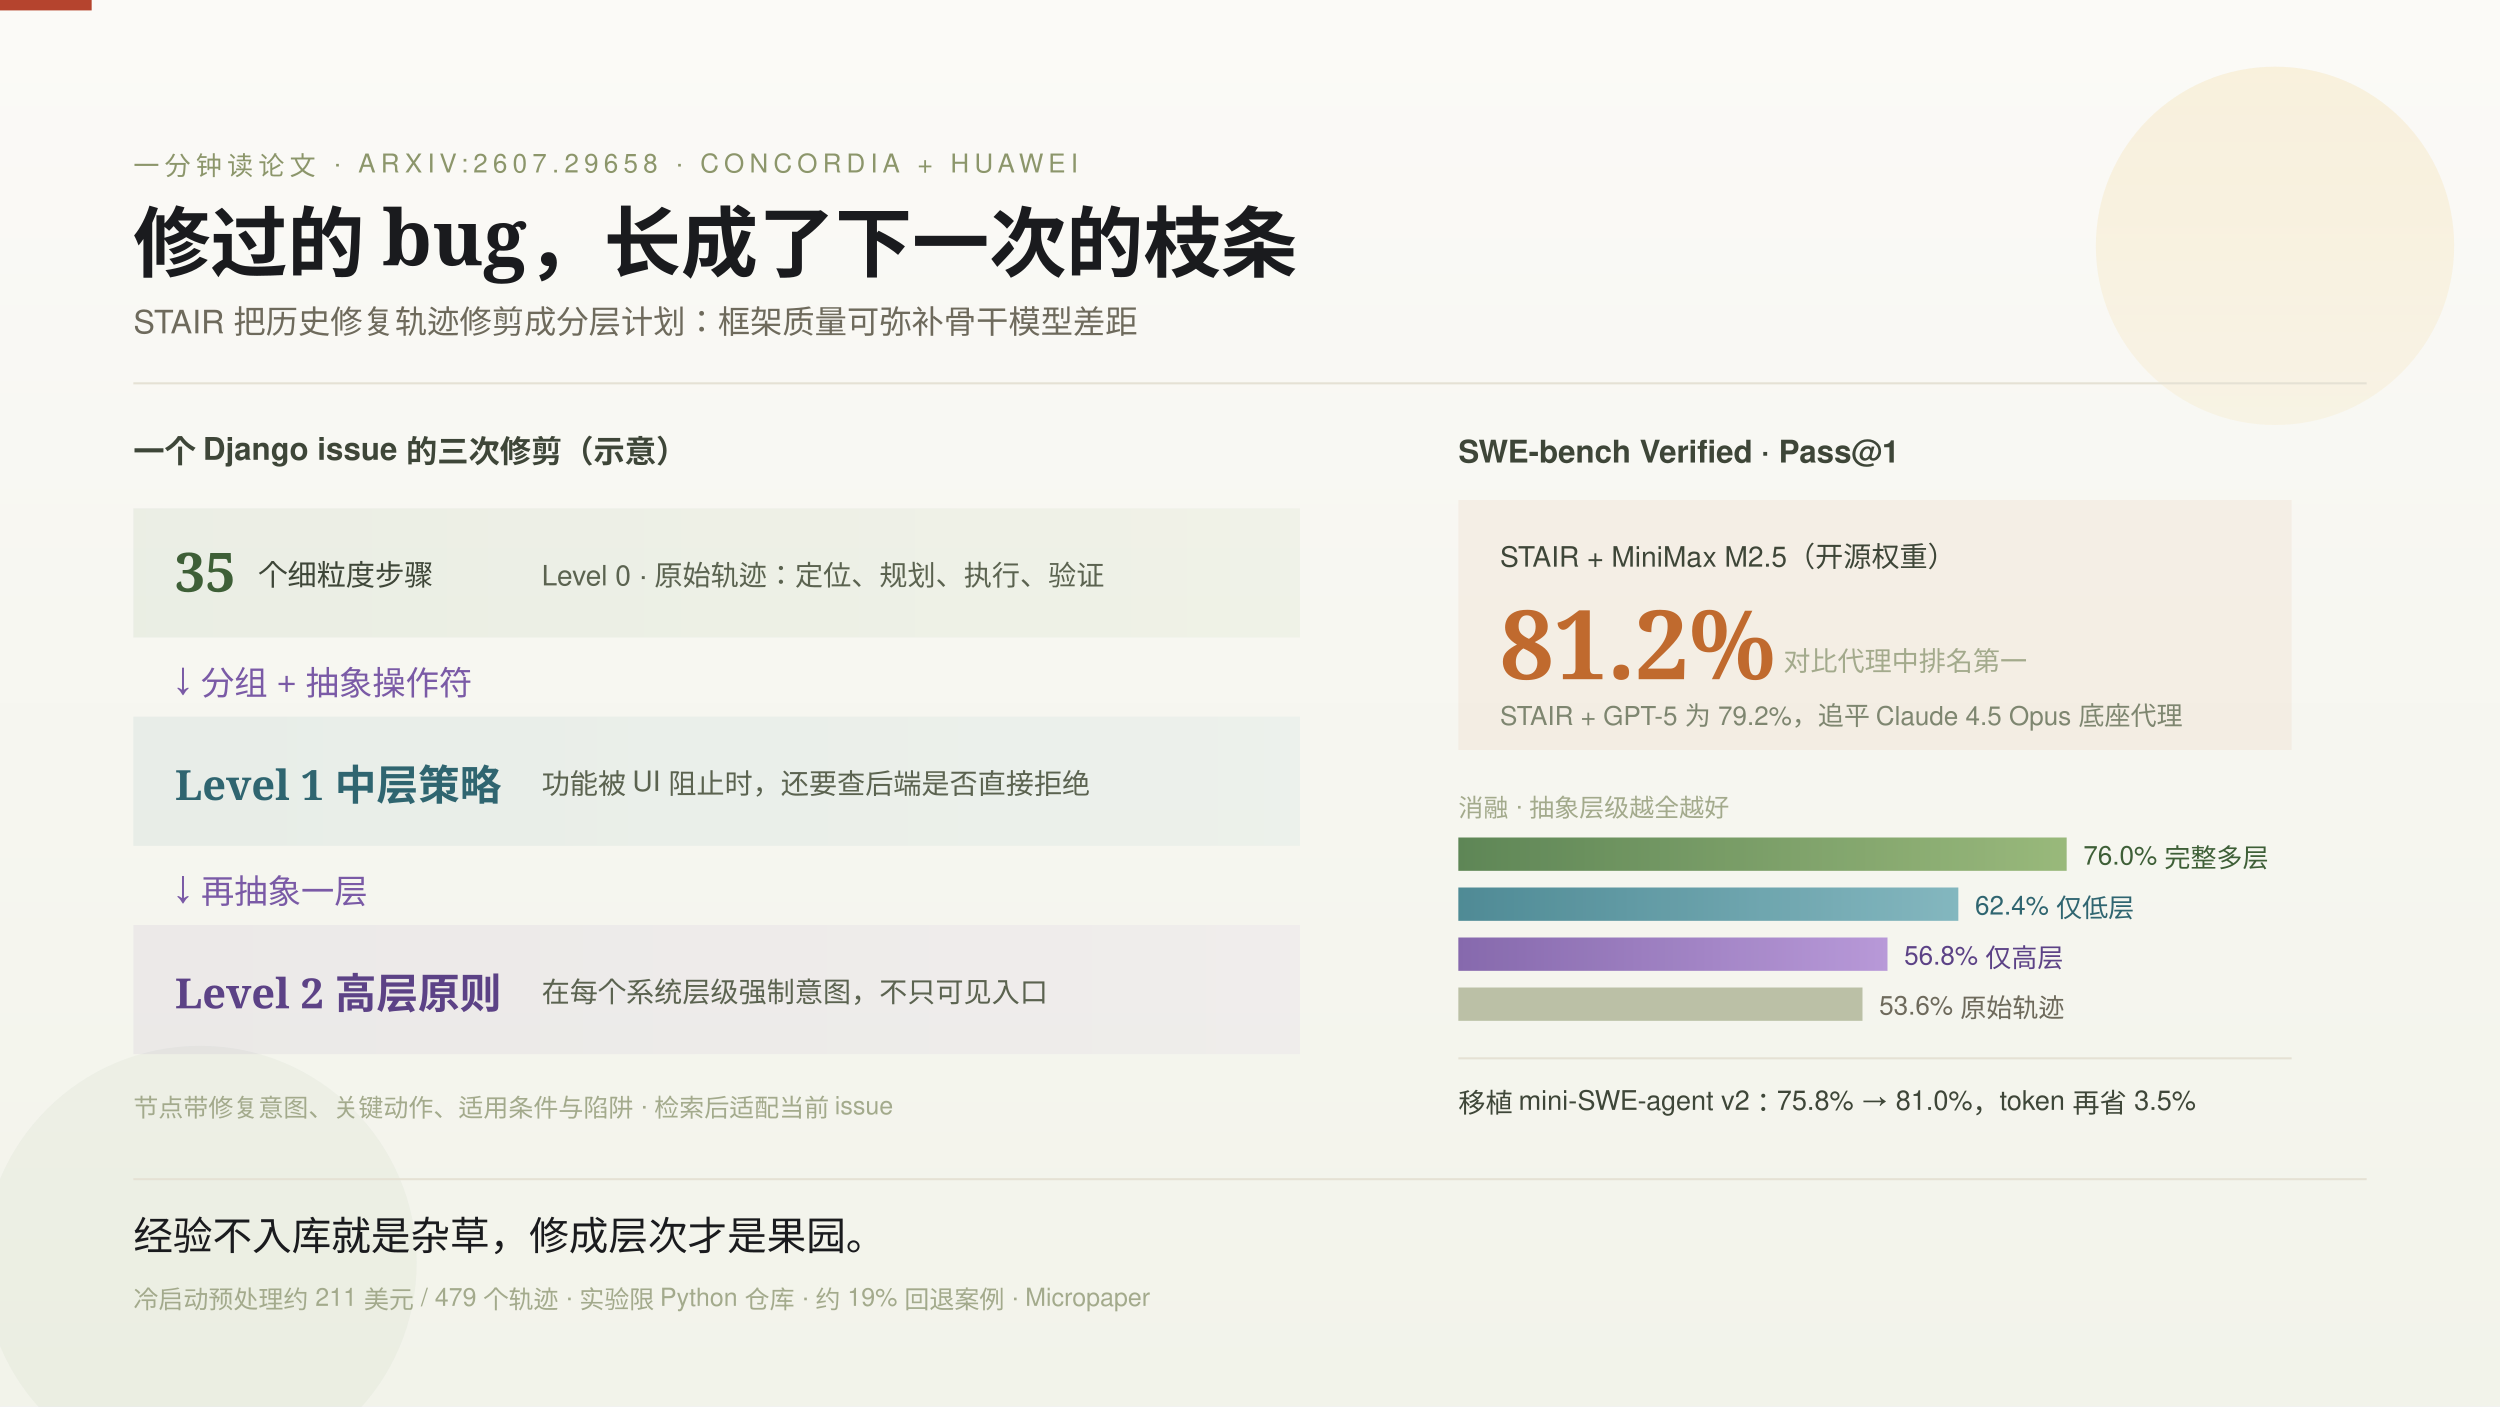
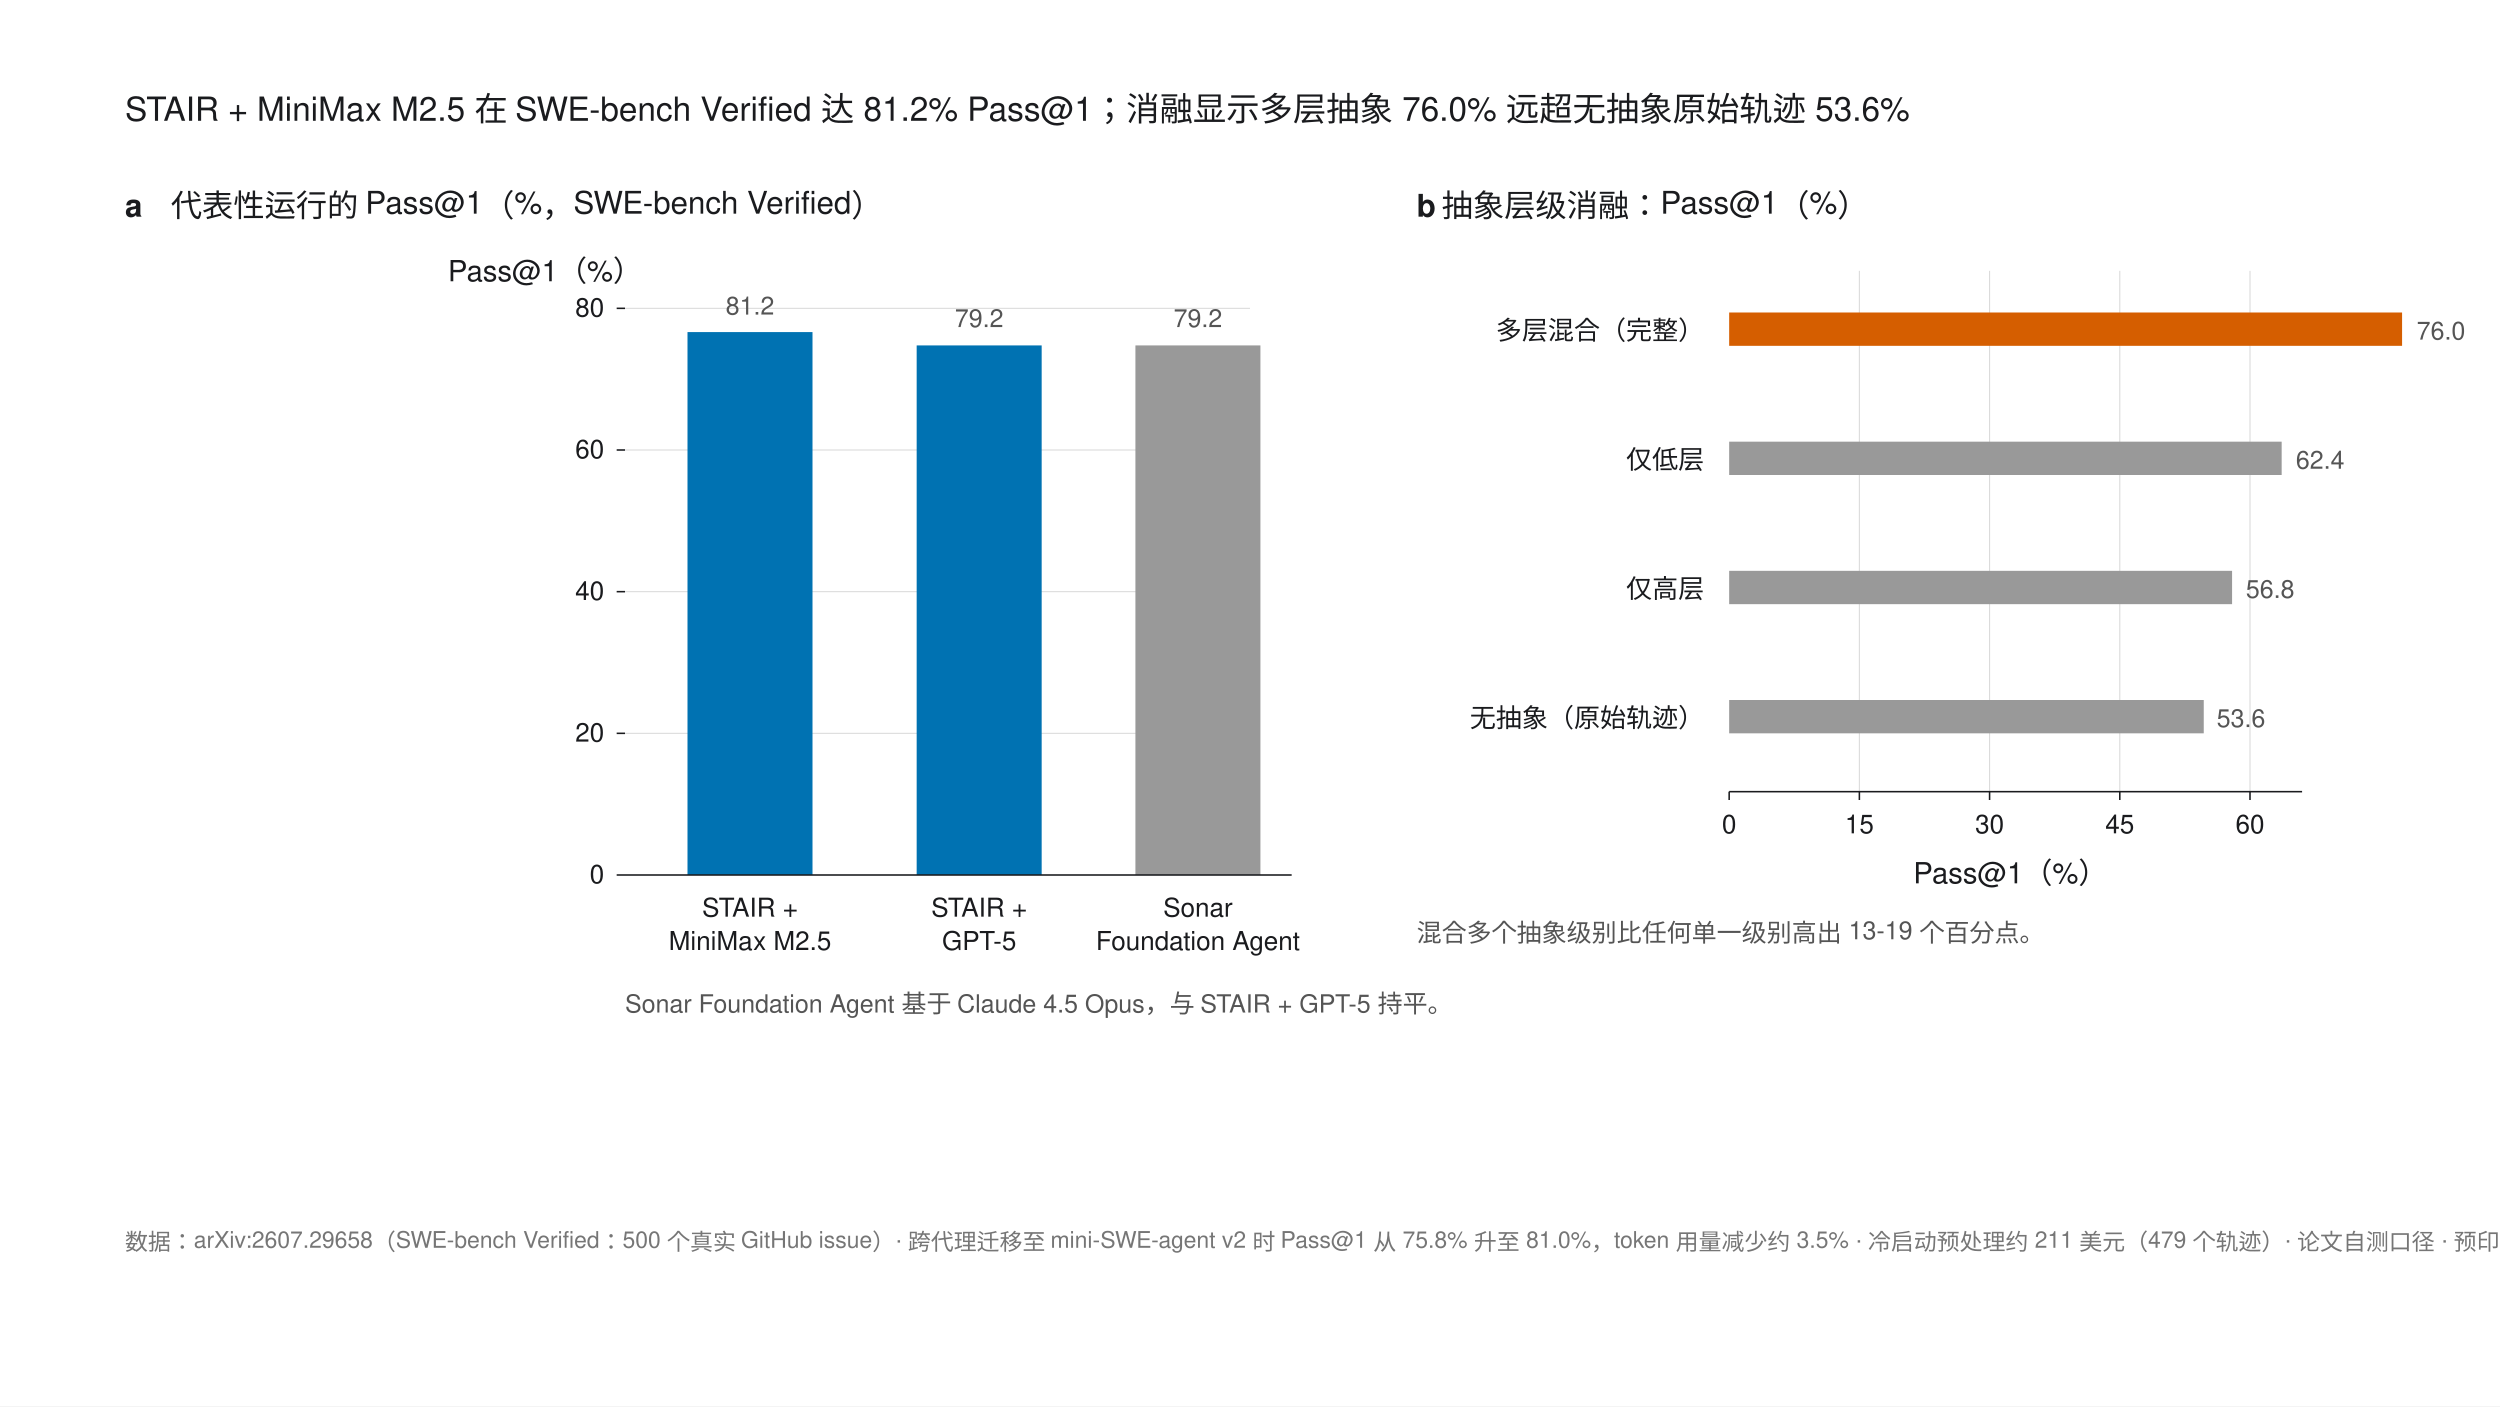
- <svg xmlns="http://www.w3.org/2000/svg" width="1200" height="675" viewBox="0 0 1200 675" font-family="'PingFang SC','Helvetica Neue',Helvetica,'Microsoft YaHei',sans-serif">
-   <defs>
-     <style>
-       .serif { font-family: 'Noto Serif SC','Songti SC','STSong',serif; }
-       .k { font-size: 12.5px; letter-spacing: 2.5px; fill: #8C966B; }
-       .rl { font-size: 15px; fill: #3E4638; }
-       .b { font-size: 12px; fill: #A3AA8C; }
-     </style>
-     <linearGradient id="bg" x1="0" y1="0" x2="0" y2="1">
-       <stop offset="0" stop-color="#FBFAF7" />
-       <stop offset="1" stop-color="#F2F3EA" />
-     </linearGradient>
-     <linearGradient id="gSeed" x1="0" y1="0" x2="1" y2="0">
-       <stop offset="0" stop-color="#4E7A46" />
-       <stop offset="1" stop-color="#8FB26F" />
-     </linearGradient>
-     <linearGradient id="gBranch" x1="0" y1="0" x2="1" y2="0">
-       <stop offset="0" stop-color="#3D7F8C" />
-       <stop offset="1" stop-color="#77B0BA" />
-     </linearGradient>
-     <linearGradient id="gBloom" x1="0" y1="0" x2="1" y2="0">
-       <stop offset="0" stop-color="#7A5AA6" />
-       <stop offset="1" stop-color="#B18FD6" />
-     </linearGradient>
-     <linearGradient id="gFruit" x1="0" y1="0" x2="1" y2="0">
-       <stop offset="0" stop-color="#C06A2E" />
-       <stop offset="1" stop-color="#E5A667" />
-     </linearGradient>
-     <linearGradient id="gSun" x1="0" y1="0" x2="0" y2="1">
-       <stop offset="0" stop-color="#E8B33C" />
-       <stop offset="1" stop-color="#F2D283" />
-     </linearGradient>
-   </defs>
-   <rect width="1200" height="675" fill="url(#bg)" />
-   <rect x="0" y="0" width="44" height="5" fill="#B5442E" />
-   <circle cx="1092" cy="118" r="86" fill="url(#gSun)" opacity="0.14" />
-   <circle cx="96" cy="606" r="104" fill="#4E7A46" opacity="0.05" />
-   <text class="k" x="64" y="84">一分钟读论文 · ARXIV:2607.29658 · CONCORDIA + HUAWEI</text>
-   <text class="serif" x="64" y="130" font-size="37" font-weight="700" fill="#1A1B1E">修过的 bug，长成了下一次的枝条</text>
-   <text x="64" y="160" font-size="15.5" fill="#6E6A5C">STAIR 把历史修复轨迹修剪成分层计划：框架质量可弥补骨干模型差距</text>
-   <line x1="64" y1="184" x2="1136" y2="184" stroke="#E5E1D4" />
-   <g>
-     <text class="rl" x="64" y="222" font-weight="700" fill="#1A1B1E">一个 Django issue 的三次修剪（示意）</text>
-     <rect x="64" y="244" width="560" height="62" fill="url(#gSeed)" opacity="0.08" />
-     <text class="serif" x="84" y="284" font-size="26" font-weight="700" fill="#3E5F37">35</text>
-     <text x="124" y="281" font-size="14" fill="#3E4638">个细粒度步骤</text>
-     <text x="260" y="281" font-size="13.5" fill="#5B6350">Level 0 · 原始轨迹：定位、规划、执行、验证</text>
-     <text x="84" y="332" font-size="16" fill="#7A5AA6">↓ 分组 + 抽象操作符</text>
-     <rect x="64" y="344" width="560" height="62" fill="url(#gBranch)" opacity="0.08" />
-     <text class="serif" x="84" y="384" font-size="20" font-weight="700" fill="#2F6570">Level 1 中层策略</text>
-     <text x="260" y="381" font-size="13.5" fill="#5B6350">功能被 UI 阻止时，还要查后端是否直接拒绝</text>
-     <text x="84" y="432" font-size="16" fill="#7A5AA6">↓ 再抽象一层</text>
-     <rect x="64" y="444" width="560" height="62" fill="url(#gBloom)" opacity="0.08" />
-     <text class="serif" x="84" y="484" font-size="20" font-weight="700" fill="#5C4286">Level 2 高层原则</text>
-     <text x="260" y="481" font-size="13.5" fill="#5B6350">在每个系统层级强制意图，不只可见入口</text>
-     <text class="b" x="64" y="536">节点带修复意图、关键动作、适用条件与陷阱 · 检索后适配当前 issue</text>
+ <svg xmlns="http://www.w3.org/2000/svg" width="1200" height="675" viewBox="0 0 1200 675" font-family="'Helvetica Neue',Helvetica,Arial,sans-serif">
+   <rect width="1200" height="675" fill="#FFFFFF" />
+   <text x="60" y="58" font-size="16" fill="#1A1B1E">STAIR + MiniMax M2.5 在 SWE-bench Verified 达 81.2% Pass@1；消融显示多层抽象 76.0% 远超无抽象原始轨迹 53.6%</text>
+   <text x="60" y="104" font-size="15" font-weight="bold" fill="#1A1B1E">a</text>
+   <text x="82" y="104" font-size="15" fill="#1A1B1E">代表性运行的 Pass@1（%，SWE-bench Verified）</text>
+   <g stroke="#D9D9D9" stroke-width="0.5">
+     <line x1="300" y1="352" x2="600" y2="352" />
+     <line x1="300" y1="284" x2="600" y2="284" />
+     <line x1="300" y1="216" x2="600" y2="216" />
+     <line x1="300" y1="148" x2="600" y2="148" />
  </g>
-   <g>
-     <text class="rl" x="700" y="222" font-weight="700" fill="#1A1B1E">SWE-bench Verified · Pass@1</text>
-     <rect x="700" y="240" width="400" height="120" fill="#C06A2E" opacity="0.07" />
-     <text x="720" y="272" font-size="13.5" fill="#3E4638">STAIR + MiniMax M2.5（开源权重）</text>
-     <text class="serif" x="720" y="326" font-size="46" font-weight="700" fill="#C06A2E">81.2%</text>
-     <text x="856" y="322" font-size="13" fill="#A3AA8C">对比代理中排名第一</text>
-     <text x="720" y="348" font-size="12.5" fill="#7E8670">STAIR + GPT-5 为 79.2%，追平 Claude 4.5 Opus 底座代理</text>
-     <text class="b" x="700" y="392">消融 · 抽象层级越全越好</text>
-     <rect x="700" y="402" width="292" height="16" fill="url(#gSeed)" opacity="0.9" />
-     <text x="1000" y="415" font-size="12.5" fill="#3E5F37">76.0% 完整多层</text>
-     <rect x="700" y="426" width="240" height="16" fill="url(#gBranch)" opacity="0.9" />
-     <text x="948" y="439" font-size="12.5" fill="#2F6570">62.4% 仅低层</text>
-     <rect x="700" y="450" width="206" height="16" fill="url(#gBloom)" opacity="0.9" />
-     <text x="914" y="463" font-size="12.5" fill="#5C4286">56.8% 仅高层</text>
-     <rect x="700" y="474" width="194" height="16" fill="#8C966B" opacity="0.55" />
-     <text x="902" y="487" font-size="12.5" fill="#6E6A5C">53.6% 原始轨迹</text>
-     <line x1="700" y1="508" x2="1100" y2="508" stroke="#E5E1D4" />
-     <text x="700" y="534" font-size="13" fill="#3E4638">移植 mini-SWE-agent v2：75.8% → 81.0%，token 再省 3.5%</text>
+   <rect x="330" y="159.4" width="60" height="260.6" fill="#0072B2" />
+   <text x="360" y="151" font-size="12" fill="#555" text-anchor="middle">81.2</text>
+   <text x="360" y="440" font-size="12.5" fill="#1A1B1E" text-anchor="middle">STAIR +</text>
+   <text x="360" y="456" font-size="12.5" fill="#1A1B1E" text-anchor="middle">MiniMax M2.5</text>
+   <rect x="440" y="165.8" width="60" height="254.2" fill="#0072B2" />
+   <text x="470" y="157" font-size="12" fill="#555" text-anchor="middle">79.2</text>
+   <text x="470" y="440" font-size="12.5" fill="#1A1B1E" text-anchor="middle">STAIR +</text>
+   <text x="470" y="456" font-size="12.5" fill="#1A1B1E" text-anchor="middle">GPT-5</text>
+   <rect x="545" y="165.8" width="60" height="254.2" fill="#999999" />
+   <text x="575" y="157" font-size="12" fill="#555" text-anchor="middle">79.2</text>
+   <text x="575" y="440" font-size="12.5" fill="#1A1B1E" text-anchor="middle">Sonar</text>
+   <text x="575" y="456" font-size="12.5" fill="#1A1B1E" text-anchor="middle">Foundation Agent</text>
+   <line x1="300" y1="420" x2="620" y2="420" stroke="#1A1B1E" stroke-width="0.75" />
+   <g stroke="#1A1B1E" stroke-width="0.75">
+     <line x1="296" y1="420" x2="300" y2="420" />
+     <line x1="296" y1="352" x2="300" y2="352" />
+     <line x1="296" y1="284" x2="300" y2="284" />
+     <line x1="296" y1="216" x2="300" y2="216" />
+     <line x1="296" y1="148" x2="300" y2="148" />
  </g>
-   <line x1="64" y1="566" x2="1136" y2="566" stroke="#E5E1D4" />
-   <text class="serif" x="64" y="600" font-size="19" fill="#1A1B1E">经验不入库就是杂草，修成层次才是果园。</text>
-   <text class="b" x="64" y="628">冷启动预处理约 211 美元 / 479 个轨迹 · 实验限 Python 仓库 · 约 19% 回退案例 · Micropaper</text>
+   <g font-size="12.5" fill="#1A1B1E" text-anchor="end">
+     <text x="290" y="424">0</text>
+     <text x="290" y="356">20</text>
+     <text x="290" y="288">40</text>
+     <text x="290" y="220">60</text>
+     <text x="290" y="152">80</text>
+   </g>
+   <text x="215" y="135" font-size="14" fill="#1A1B1E">Pass@1（%）</text>
+   <text x="300" y="486" font-size="12" fill="#555">Sonar Foundation Agent 基于 Claude 4.5 Opus，与 STAIR + GPT-5 持平。</text>
+   <text x="680" y="104" font-size="15" font-weight="bold" fill="#1A1B1E">b</text>
+   <text x="692" y="104" font-size="15" fill="#1A1B1E">抽象层级消融：Pass@1（%）</text>
+   <g stroke="#D9D9D9" stroke-width="0.5">
+     <line x1="892.5" y1="130" x2="892.5" y2="380" />
+     <line x1="955" y1="130" x2="955" y2="380" />
+     <line x1="1017.5" y1="130" x2="1017.5" y2="380" />
+     <line x1="1080" y1="130" x2="1080" y2="380" />
+   </g>
+   <text x="818" y="163" font-size="12.5" fill="#1A1B1E" text-anchor="end">多层混合（完整）</text>
+   <rect x="830" y="150" width="323" height="16" fill="#D55E00" />
+   <text x="1160" y="163" font-size="12" fill="#555">76.0</text>
+   <text x="818" y="225" font-size="12.5" fill="#1A1B1E" text-anchor="end">仅低层</text>
+   <rect x="830" y="212" width="265.2" height="16" fill="#999999" />
+   <text x="1102" y="225" font-size="12" fill="#555">62.4</text>
+   <text x="818" y="287" font-size="12.5" fill="#1A1B1E" text-anchor="end">仅高层</text>
+   <rect x="830" y="274" width="241.4" height="16" fill="#999999" />
+   <text x="1078" y="287" font-size="12" fill="#555">56.8</text>
+   <text x="818" y="349" font-size="12.5" fill="#1A1B1E" text-anchor="end">无抽象（原始轨迹）</text>
+   <rect x="830" y="336" width="227.8" height="16" fill="#999999" />
+   <text x="1064" y="349" font-size="12" fill="#555">53.6</text>
+   <line x1="830" y1="380" x2="1105" y2="380" stroke="#1A1B1E" stroke-width="0.75" />
+   <g stroke="#1A1B1E" stroke-width="0.75">
+     <line x1="830" y1="380" x2="830" y2="384" />
+     <line x1="892.5" y1="380" x2="892.5" y2="384" />
+     <line x1="955" y1="380" x2="955" y2="384" />
+     <line x1="1017.5" y1="380" x2="1017.5" y2="384" />
+     <line x1="1080" y1="380" x2="1080" y2="384" />
+   </g>
+   <g font-size="12.5" fill="#1A1B1E" text-anchor="middle">
+     <text x="830" y="400">0</text>
+     <text x="892.5" y="400">15</text>
+     <text x="955" y="400">30</text>
+     <text x="1017.5" y="400">45</text>
+     <text x="1080" y="400">60</text>
+   </g>
+   <text x="965" y="424" font-size="14" fill="#1A1B1E" text-anchor="middle">Pass@1（%）</text>
+   <text x="680" y="452" font-size="12" fill="#555">混合多个抽象级别比任何单一级别高出 13-19 个百分点。</text>
+   <text x="60" y="600" font-size="11" fill="#767676">数据：arXiv:2607.29658（SWE-bench Verified：500 个真实 GitHub issue）· 跨代理迁移至 mini-SWE-agent v2 时 Pass@1 从 75.8% 升至 81.0%，token 用量减少约 3.5% · 冷启动预处理约 211 美元（479 个轨迹）· 论文自测口径 · 预印本未经同行评审</text>
</svg>
